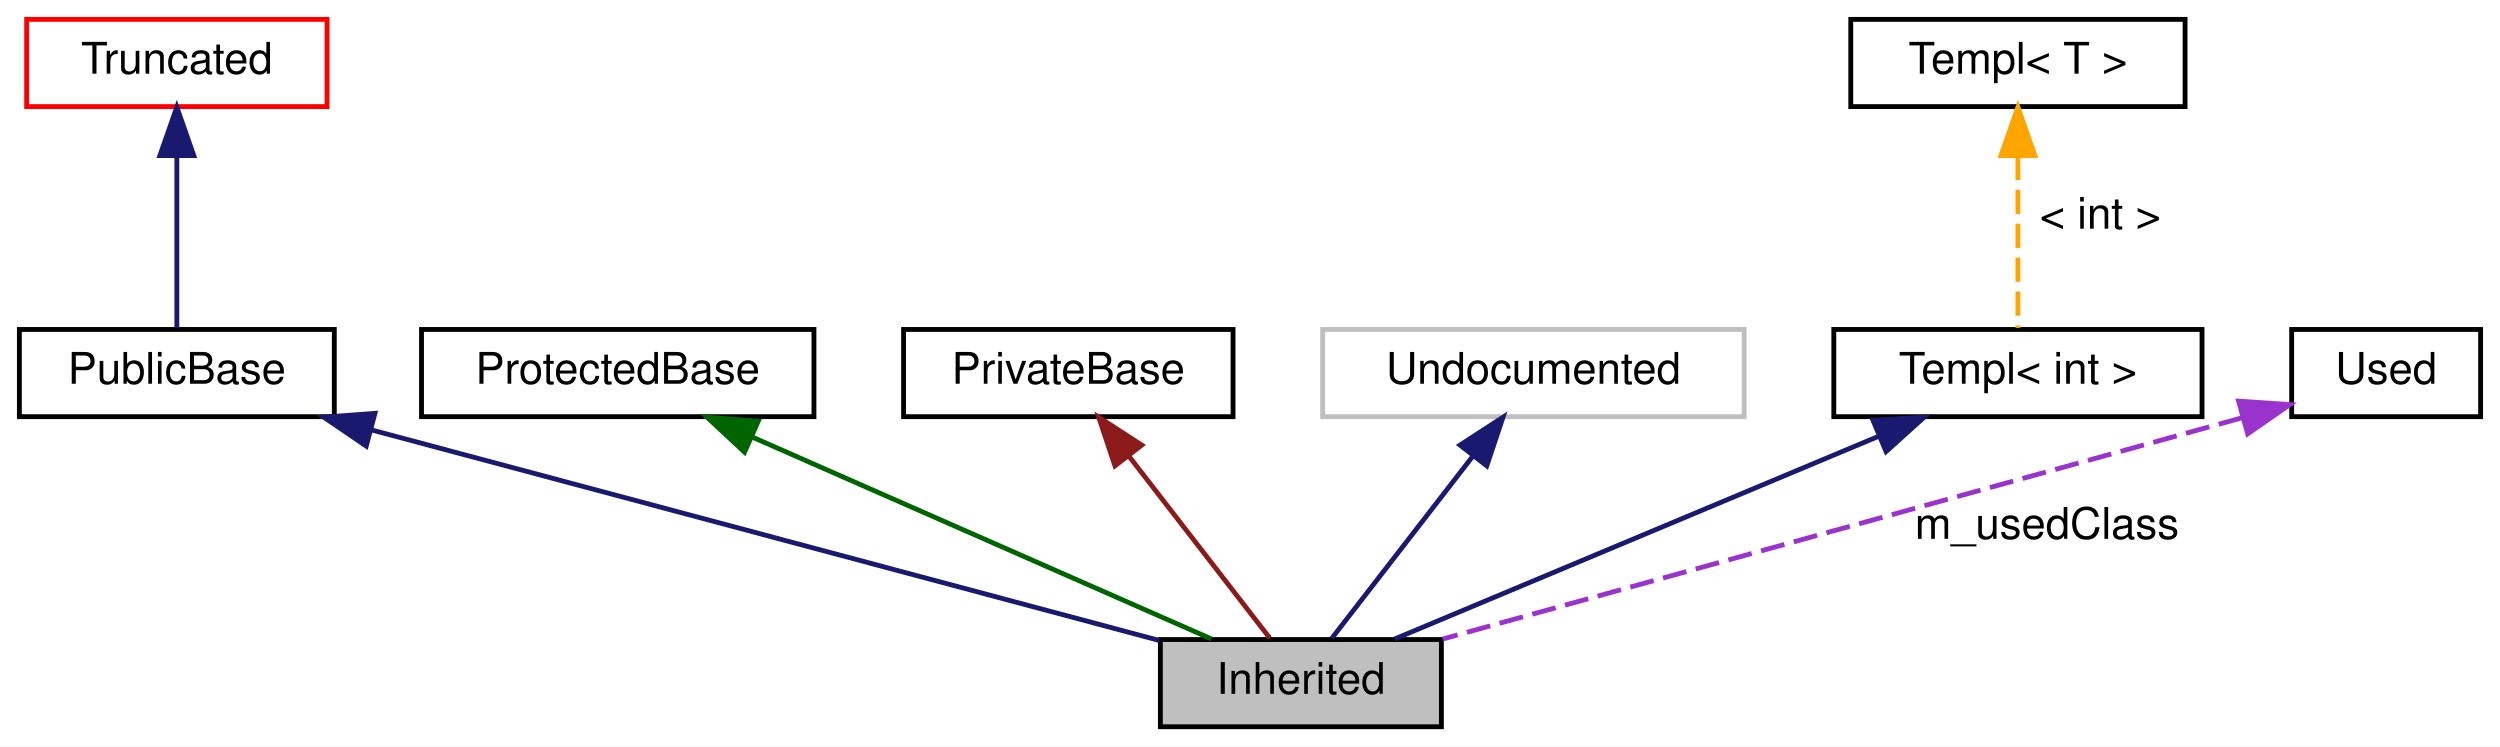
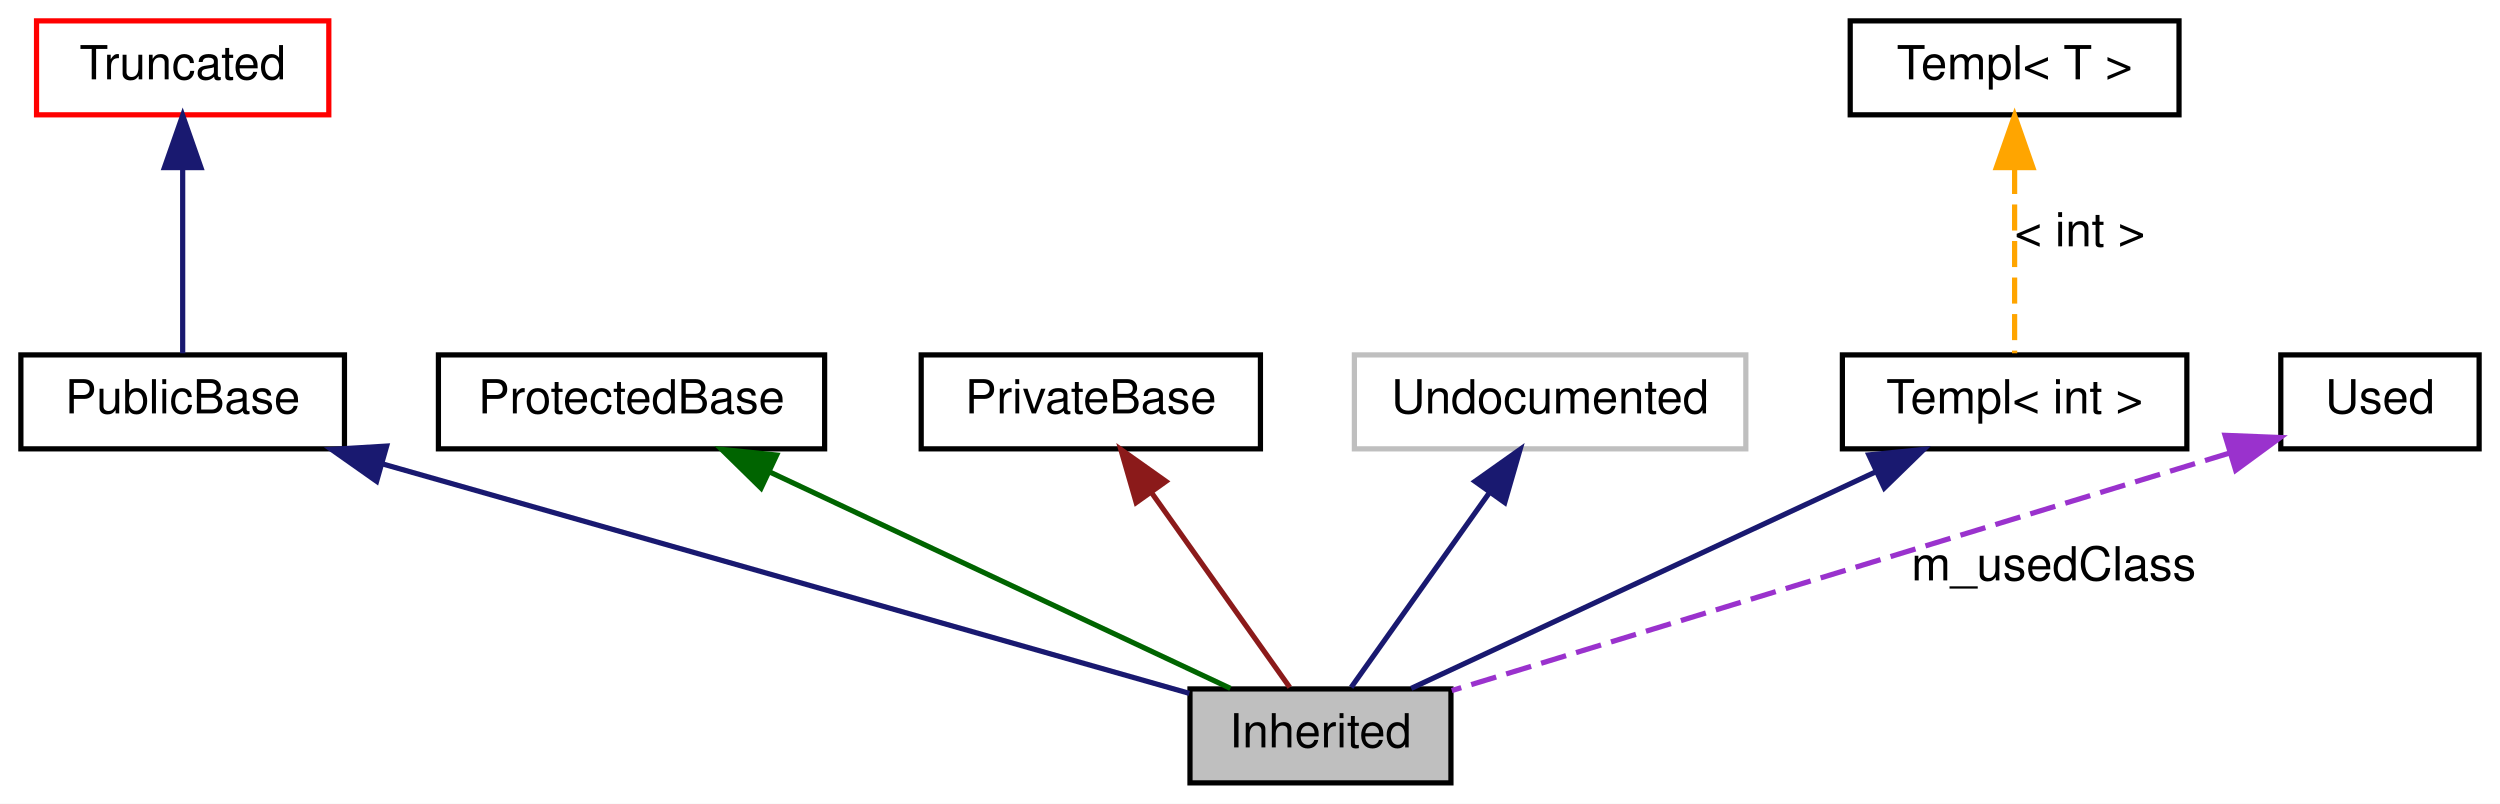
- <svg xmlns="http://www.w3.org/2000/svg" width="516pt" height="154pt" viewBox="0.00 0.00 516.00 154.00">
+ <svg xmlns="http://www.w3.org/2000/svg" width="479pt" height="154pt" viewBox="0.00 0.00 479.00 154.00">
  <g id="graph0" class="graph" transform="scale(1 1) rotate(0) translate(4 150)">
-     <polygon fill="white" stroke="transparent" points="-4,4 -4,-150 512,-150 512,4 -4,4" />
+     <polygon fill="white" stroke="transparent" points="-4,4 -4,-150 475,-150 475,4 -4,4" />
    <g id="node1" class="node">
-       <polygon fill="#bfbfbf" stroke="black" points="293.5,-18 235.5,-18 235.5,0 293.5,0 293.5,-18" />
-       <text text-anchor="middle" x="264.5" y="-6.8" font-family="Helvetica,sans-Serif" font-size="9.00">Inherited</text>
+       <polygon fill="#bfbfbf" stroke="black" points="274,-18 224,-18 224,0 274,0 274,-18" />
+       <text text-anchor="middle" x="249" y="-6.8" font-family="Helvetica,sans-Serif" font-size="9.00">Inherited</text>
    </g>
    <g id="node2" class="node">
-       <polygon fill="none" stroke="black" points="65,-82 0,-82 0,-64 65,-64 65,-82" />
-       <text text-anchor="middle" x="32.5" y="-70.8" font-family="Helvetica,sans-Serif" font-size="9.00">PublicBase</text>
+       <polygon fill="none" stroke="black" points="62,-82 0,-82 0,-64 62,-64 62,-82" />
+       <text text-anchor="middle" x="31" y="-70.8" font-family="Helvetica,sans-Serif" font-size="9.00">PublicBase</text>
    </g>
    <g id="edge1" class="edge">
-       <path fill="none" stroke="midnightblue" d="M72.54,-61.3C118.88,-48.92 194.09,-28.82 235.26,-17.81" />
-       <polygon fill="midnightblue" stroke="midnightblue" points="71.59,-57.93 62.83,-63.89 73.39,-64.69 71.59,-57.93" />
+       <path fill="none" stroke="midnightblue" d="M69.37,-61.09C113.87,-48.43 185.97,-27.93 223.87,-17.15" />
+       <polygon fill="midnightblue" stroke="midnightblue" points="68.16,-57.79 59.5,-63.89 70.08,-64.53 68.16,-57.79" />
    </g>
    <g id="node3" class="node">
-       <polygon fill="none" stroke="red" points="63.5,-146 1.5,-146 1.5,-128 63.5,-128 63.5,-146" />
-       <text text-anchor="middle" x="32.5" y="-134.8" font-family="Helvetica,sans-Serif" font-size="9.00">Truncated</text>
+       <polygon fill="none" stroke="red" points="59,-146 3,-146 3,-128 59,-128 59,-146" />
+       <text text-anchor="middle" x="31" y="-134.8" font-family="Helvetica,sans-Serif" font-size="9.00">Truncated</text>
    </g>
    <g id="edge2" class="edge">
-       <path fill="none" stroke="midnightblue" d="M32.5,-117.83C32.5,-106.08 32.5,-91.34 32.5,-82.31" />
-       <polygon fill="midnightblue" stroke="midnightblue" points="29,-117.89 32.5,-127.89 36,-117.89 29,-117.89" />
+       <path fill="none" stroke="midnightblue" d="M31,-117.83C31,-106.08 31,-91.34 31,-82.31" />
+       <polygon fill="midnightblue" stroke="midnightblue" points="27.5,-117.89 31,-127.89 34.5,-117.89 27.5,-117.89" />
    </g>
    <g id="node4" class="node">
-       <polygon fill="none" stroke="black" points="164,-82 83,-82 83,-64 164,-64 164,-82" />
-       <text text-anchor="middle" x="123.5" y="-70.8" font-family="Helvetica,sans-Serif" font-size="9.00">ProtectedBase</text>
+       <polygon fill="none" stroke="black" points="154,-82 80,-82 80,-64 154,-64 154,-82" />
+       <text text-anchor="middle" x="117" y="-70.8" font-family="Helvetica,sans-Serif" font-size="9.00">ProtectedBase</text>
    </g>
    <g id="edge3" class="edge">
-       <path fill="none" stroke="darkgreen" d="M151.2,-59.82C179.26,-47.48 221.89,-28.74 246.06,-18.11" />
-       <polygon fill="darkgreen" stroke="darkgreen" points="149.68,-56.67 141.93,-63.89 152.5,-63.07 149.68,-56.67" />
+       <path fill="none" stroke="darkgreen" d="M143.62,-59.5C169.9,-47.15 209.3,-28.64 231.74,-18.11" />
+       <polygon fill="darkgreen" stroke="darkgreen" points="141.82,-56.48 134.26,-63.89 144.8,-62.81 141.82,-56.48" />
    </g>
    <g id="node5" class="node">
-       <polygon fill="none" stroke="black" points="250.5,-82 182.5,-82 182.5,-64 250.5,-64 250.5,-82" />
-       <text text-anchor="middle" x="216.5" y="-70.8" font-family="Helvetica,sans-Serif" font-size="9.00">PrivateBase</text>
+       <polygon fill="none" stroke="black" points="237.5,-82 172.5,-82 172.5,-64 237.5,-64 237.5,-82" />
+       <text text-anchor="middle" x="205" y="-70.8" font-family="Helvetica,sans-Serif" font-size="9.00">PrivateBase</text>
    </g>
    <g id="edge4" class="edge">
-       <path fill="none" stroke="#8b1a1a" d="M228.91,-55.97C238.24,-43.92 250.64,-27.9 258.07,-18.31" />
-       <polygon fill="#8b1a1a" stroke="#8b1a1a" points="226.13,-53.84 222.78,-63.89 231.66,-58.13 226.13,-53.84" />
+       <path fill="none" stroke="#8b1a1a" d="M216.62,-55.62C225.15,-43.61 236.36,-27.81 243.11,-18.31" />
+       <polygon fill="#8b1a1a" stroke="#8b1a1a" points="213.69,-53.71 210.75,-63.89 219.39,-57.77 213.69,-53.71" />
    </g>
    <g id="node6" class="node">
-       <polygon fill="none" stroke="#bfbfbf" points="356,-82 269,-82 269,-64 356,-64 356,-82" />
-       <text text-anchor="middle" x="312.5" y="-70.8" font-family="Helvetica,sans-Serif" font-size="9.00">Undocumented</text>
+       <polygon fill="none" stroke="#bfbfbf" points="330.5,-82 255.5,-82 255.5,-64 330.5,-64 330.5,-82" />
+       <text text-anchor="middle" x="293" y="-70.8" font-family="Helvetica,sans-Serif" font-size="9.00">Undocumented</text>
    </g>
    <g id="edge5" class="edge">
-       <path fill="none" stroke="midnightblue" d="M300.09,-55.97C290.76,-43.92 278.36,-27.9 270.93,-18.31" />
-       <polygon fill="midnightblue" stroke="midnightblue" points="297.34,-58.13 306.22,-63.89 302.87,-53.84 297.34,-58.13" />
+       <path fill="none" stroke="midnightblue" d="M281.38,-55.62C272.85,-43.61 261.64,-27.81 254.89,-18.31" />
+       <polygon fill="midnightblue" stroke="midnightblue" points="278.61,-57.77 287.25,-63.89 284.31,-53.71 278.61,-57.77" />
    </g>
    <g id="node7" class="node">
-       <polygon fill="none" stroke="black" points="450.5,-82 374.5,-82 374.5,-64 450.5,-64 450.5,-82" />
-       <text text-anchor="middle" x="412.5" y="-70.8" font-family="Helvetica,sans-Serif" font-size="9.00">Templ&lt; int &gt;</text>
+       <polygon fill="none" stroke="black" points="415,-82 349,-82 349,-64 415,-64 415,-82" />
+       <text text-anchor="middle" x="382" y="-70.8" font-family="Helvetica,sans-Serif" font-size="9.00">Templ&lt; int &gt;</text>
    </g>
    <g id="edge6" class="edge">
-       <path fill="none" stroke="midnightblue" d="M383.81,-59.98C354.36,-47.64 309.34,-28.78 283.85,-18.11" />
-       <polygon fill="midnightblue" stroke="midnightblue" points="382.58,-63.26 393.15,-63.89 385.28,-56.8 382.58,-63.26" />
+       <path fill="none" stroke="midnightblue" d="M355.53,-59.66C329.05,-47.32 289.1,-28.69 266.39,-18.11" />
+       <polygon fill="midnightblue" stroke="midnightblue" points="354.07,-62.84 364.61,-63.89 357.03,-56.5 354.07,-62.84" />
    </g>
    <g id="node8" class="node">
-       <polygon fill="none" stroke="black" points="447,-146 378,-146 378,-128 447,-128 447,-146" />
-       <text text-anchor="middle" x="412.5" y="-134.8" font-family="Helvetica,sans-Serif" font-size="9.00">Templ&lt; T &gt;</text>
+       <polygon fill="none" stroke="black" points="413.5,-146 350.5,-146 350.5,-128 413.5,-128 413.5,-146" />
+       <text text-anchor="middle" x="382" y="-134.8" font-family="Helvetica,sans-Serif" font-size="9.00">Templ&lt; T &gt;</text>
    </g>
    <g id="edge7" class="edge">
-       <path fill="none" stroke="orange" stroke-dasharray="5,2" d="M412.5,-117.83C412.5,-106.08 412.5,-91.34 412.5,-82.31" />
-       <polygon fill="orange" stroke="orange" points="409,-117.89 412.5,-127.89 416,-117.89 409,-117.89" />
-       <text text-anchor="middle" x="429.5" y="-102.8" font-family="Helvetica,sans-Serif" font-size="9.00">&lt; int &gt;</text>
+       <path fill="none" stroke="orange" stroke-dasharray="5,2" d="M382,-117.83C382,-106.08 382,-91.34 382,-82.31" />
+       <polygon fill="orange" stroke="orange" points="378.5,-117.89 382,-127.89 385.5,-117.89 378.5,-117.89" />
+       <text text-anchor="middle" x="394.5" y="-102.8" font-family="Helvetica,sans-Serif" font-size="9.00">&lt; int &gt;</text>
    </g>
    <g id="node9" class="node">
-       <polygon fill="none" stroke="black" points="508,-82 469,-82 469,-64 508,-64 508,-82" />
-       <text text-anchor="middle" x="488.5" y="-70.8" font-family="Helvetica,sans-Serif" font-size="9.00">Used</text>
+       <polygon fill="none" stroke="black" points="471,-82 433,-82 433,-64 471,-64 471,-82" />
+       <text text-anchor="middle" x="452" y="-70.8" font-family="Helvetica,sans-Serif" font-size="9.00">Used</text>
    </g>
    <g id="edge8" class="edge">
-       <path fill="none" stroke="#9a32cd" stroke-dasharray="5,2" d="M458.75,-63.77C415.7,-51.85 336.52,-29.93 293.75,-18.1" />
-       <polygon fill="#9a32cd" stroke="#9a32cd" points="458.05,-67.2 468.62,-66.5 459.92,-60.46 458.05,-67.2" />
-       <text text-anchor="middle" x="418.5" y="-38.8" font-family="Helvetica,sans-Serif" font-size="9.00">m_usedClass</text>
+       <path fill="none" stroke="#9a32cd" stroke-dasharray="5,2" d="M423.26,-63.22C383.4,-51.05 312.01,-29.25 274.16,-17.69" />
+       <polygon fill="#9a32cd" stroke="#9a32cd" points="422.32,-66.59 432.9,-66.17 424.36,-59.9 422.32,-66.59" />
+       <text text-anchor="middle" x="389.5" y="-38.8" font-family="Helvetica,sans-Serif" font-size="9.00">m_usedClass</text>
    </g>
  </g>
</svg>
